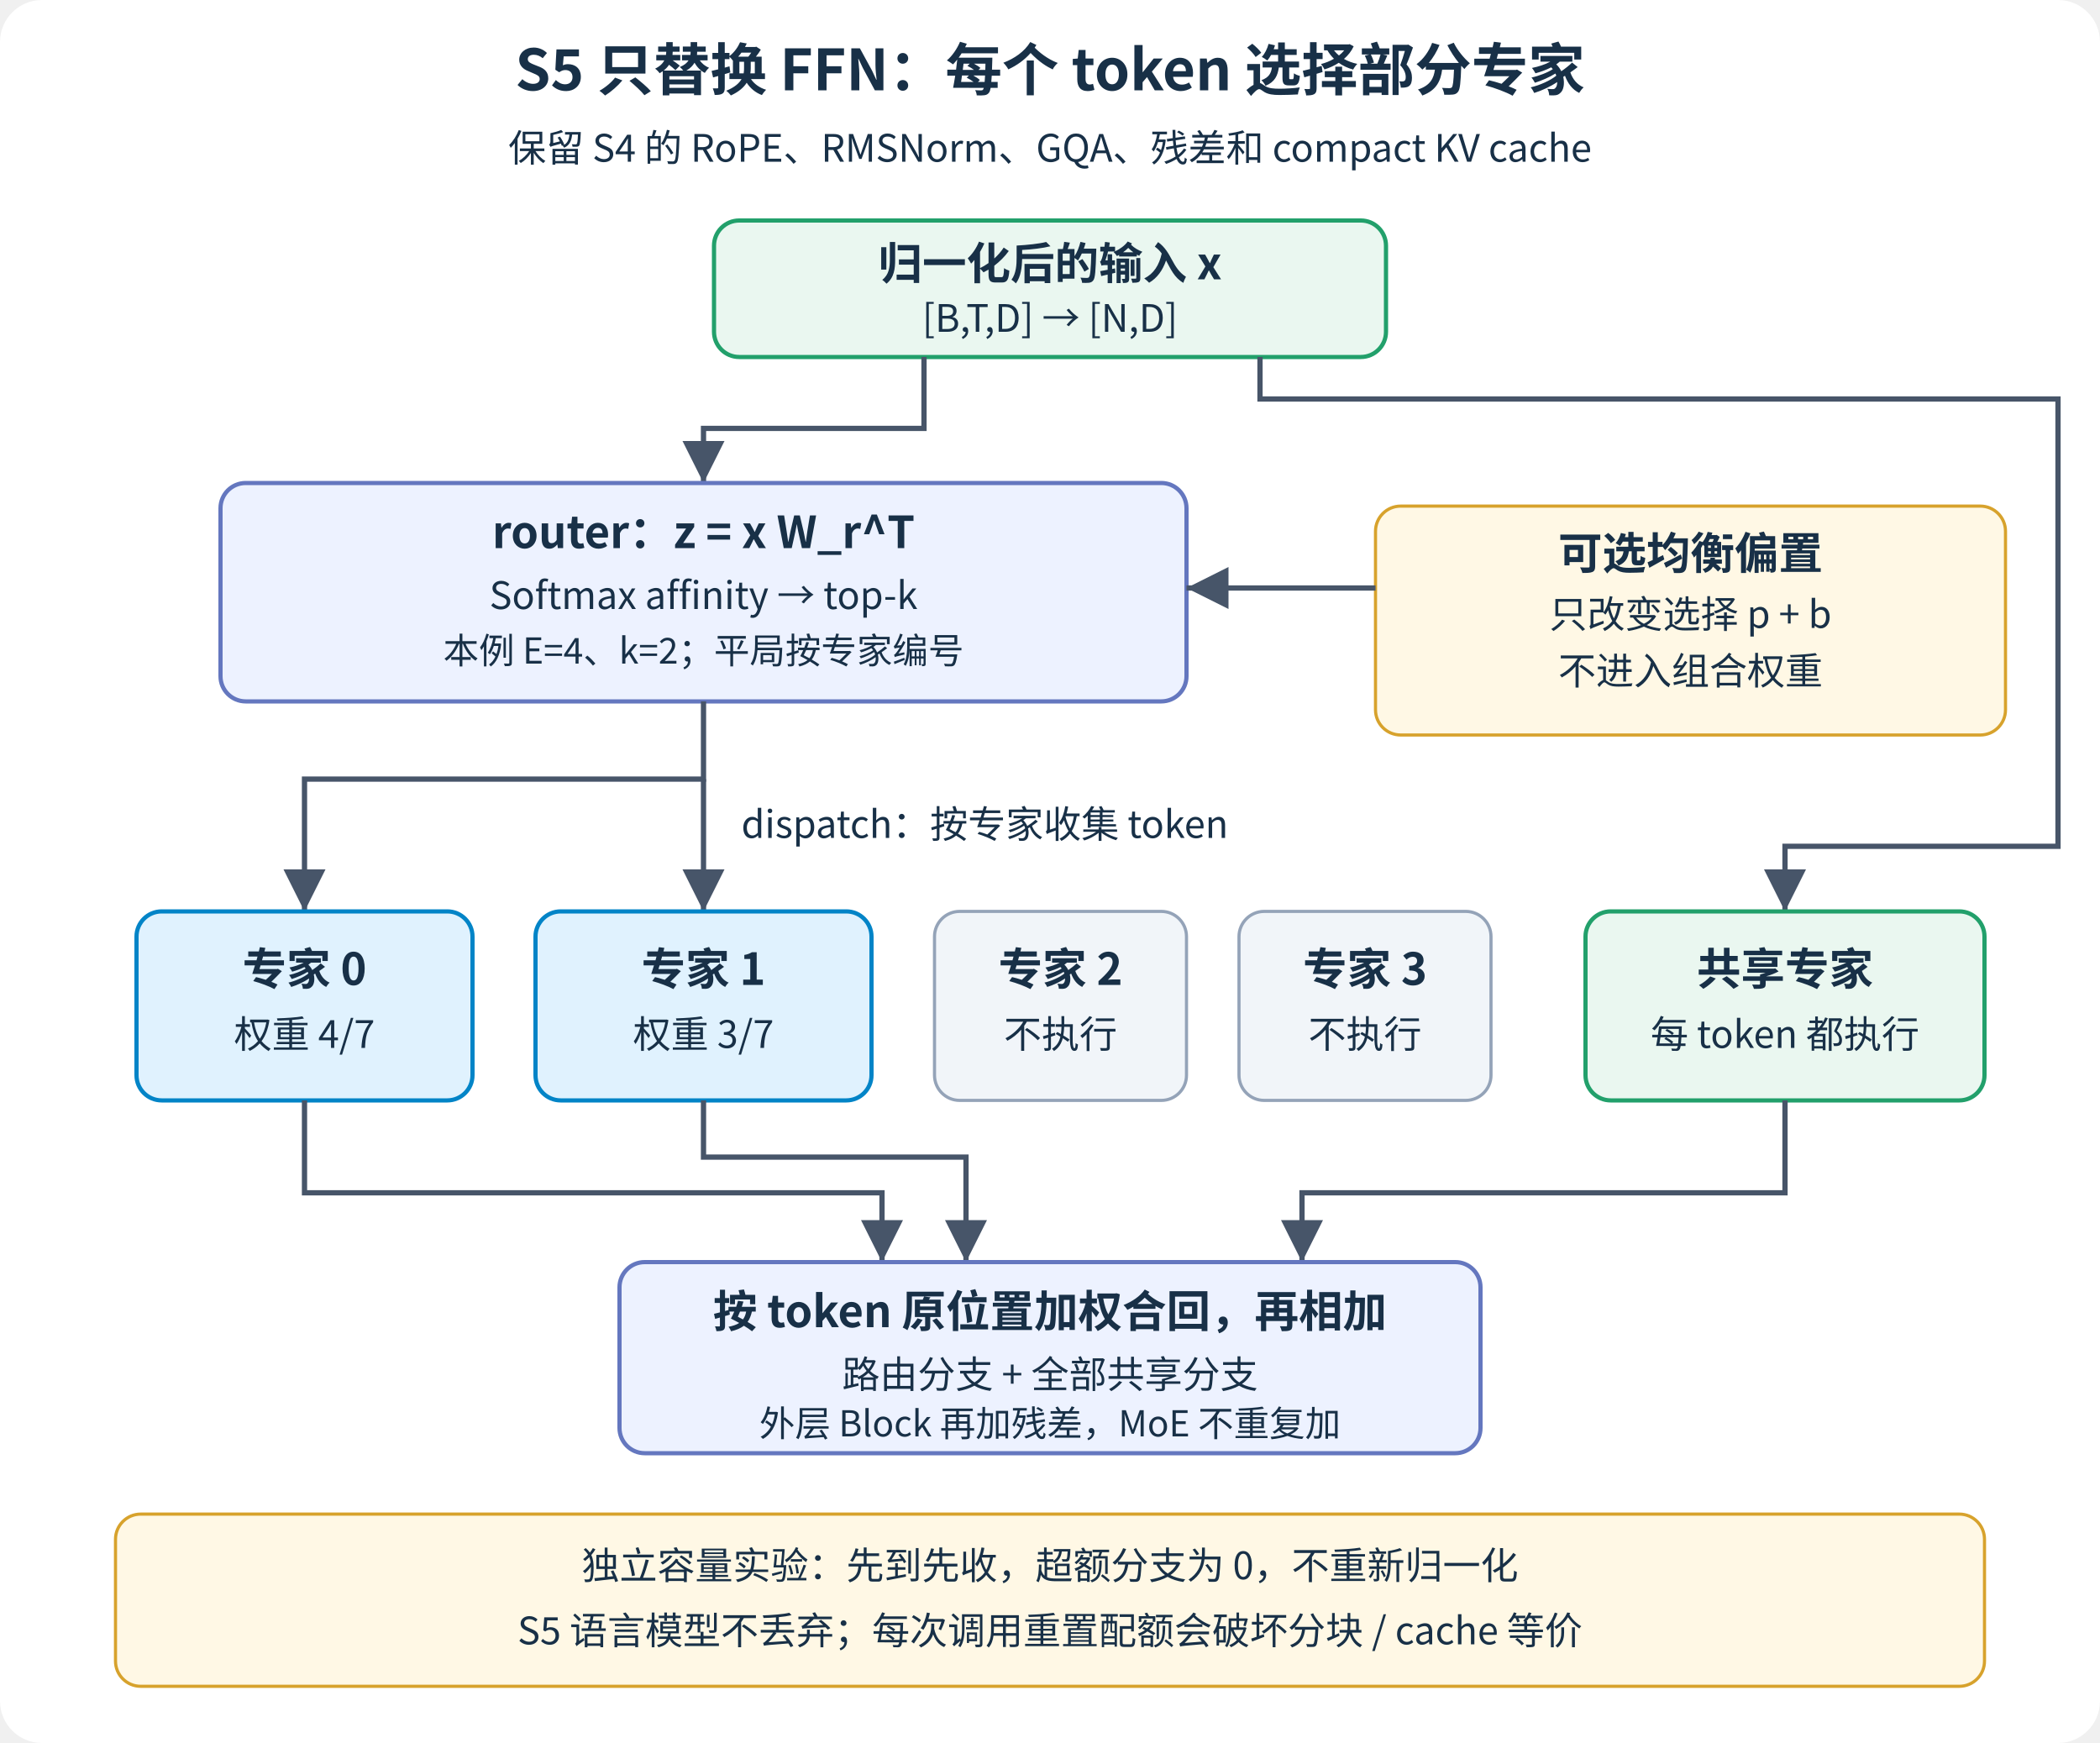
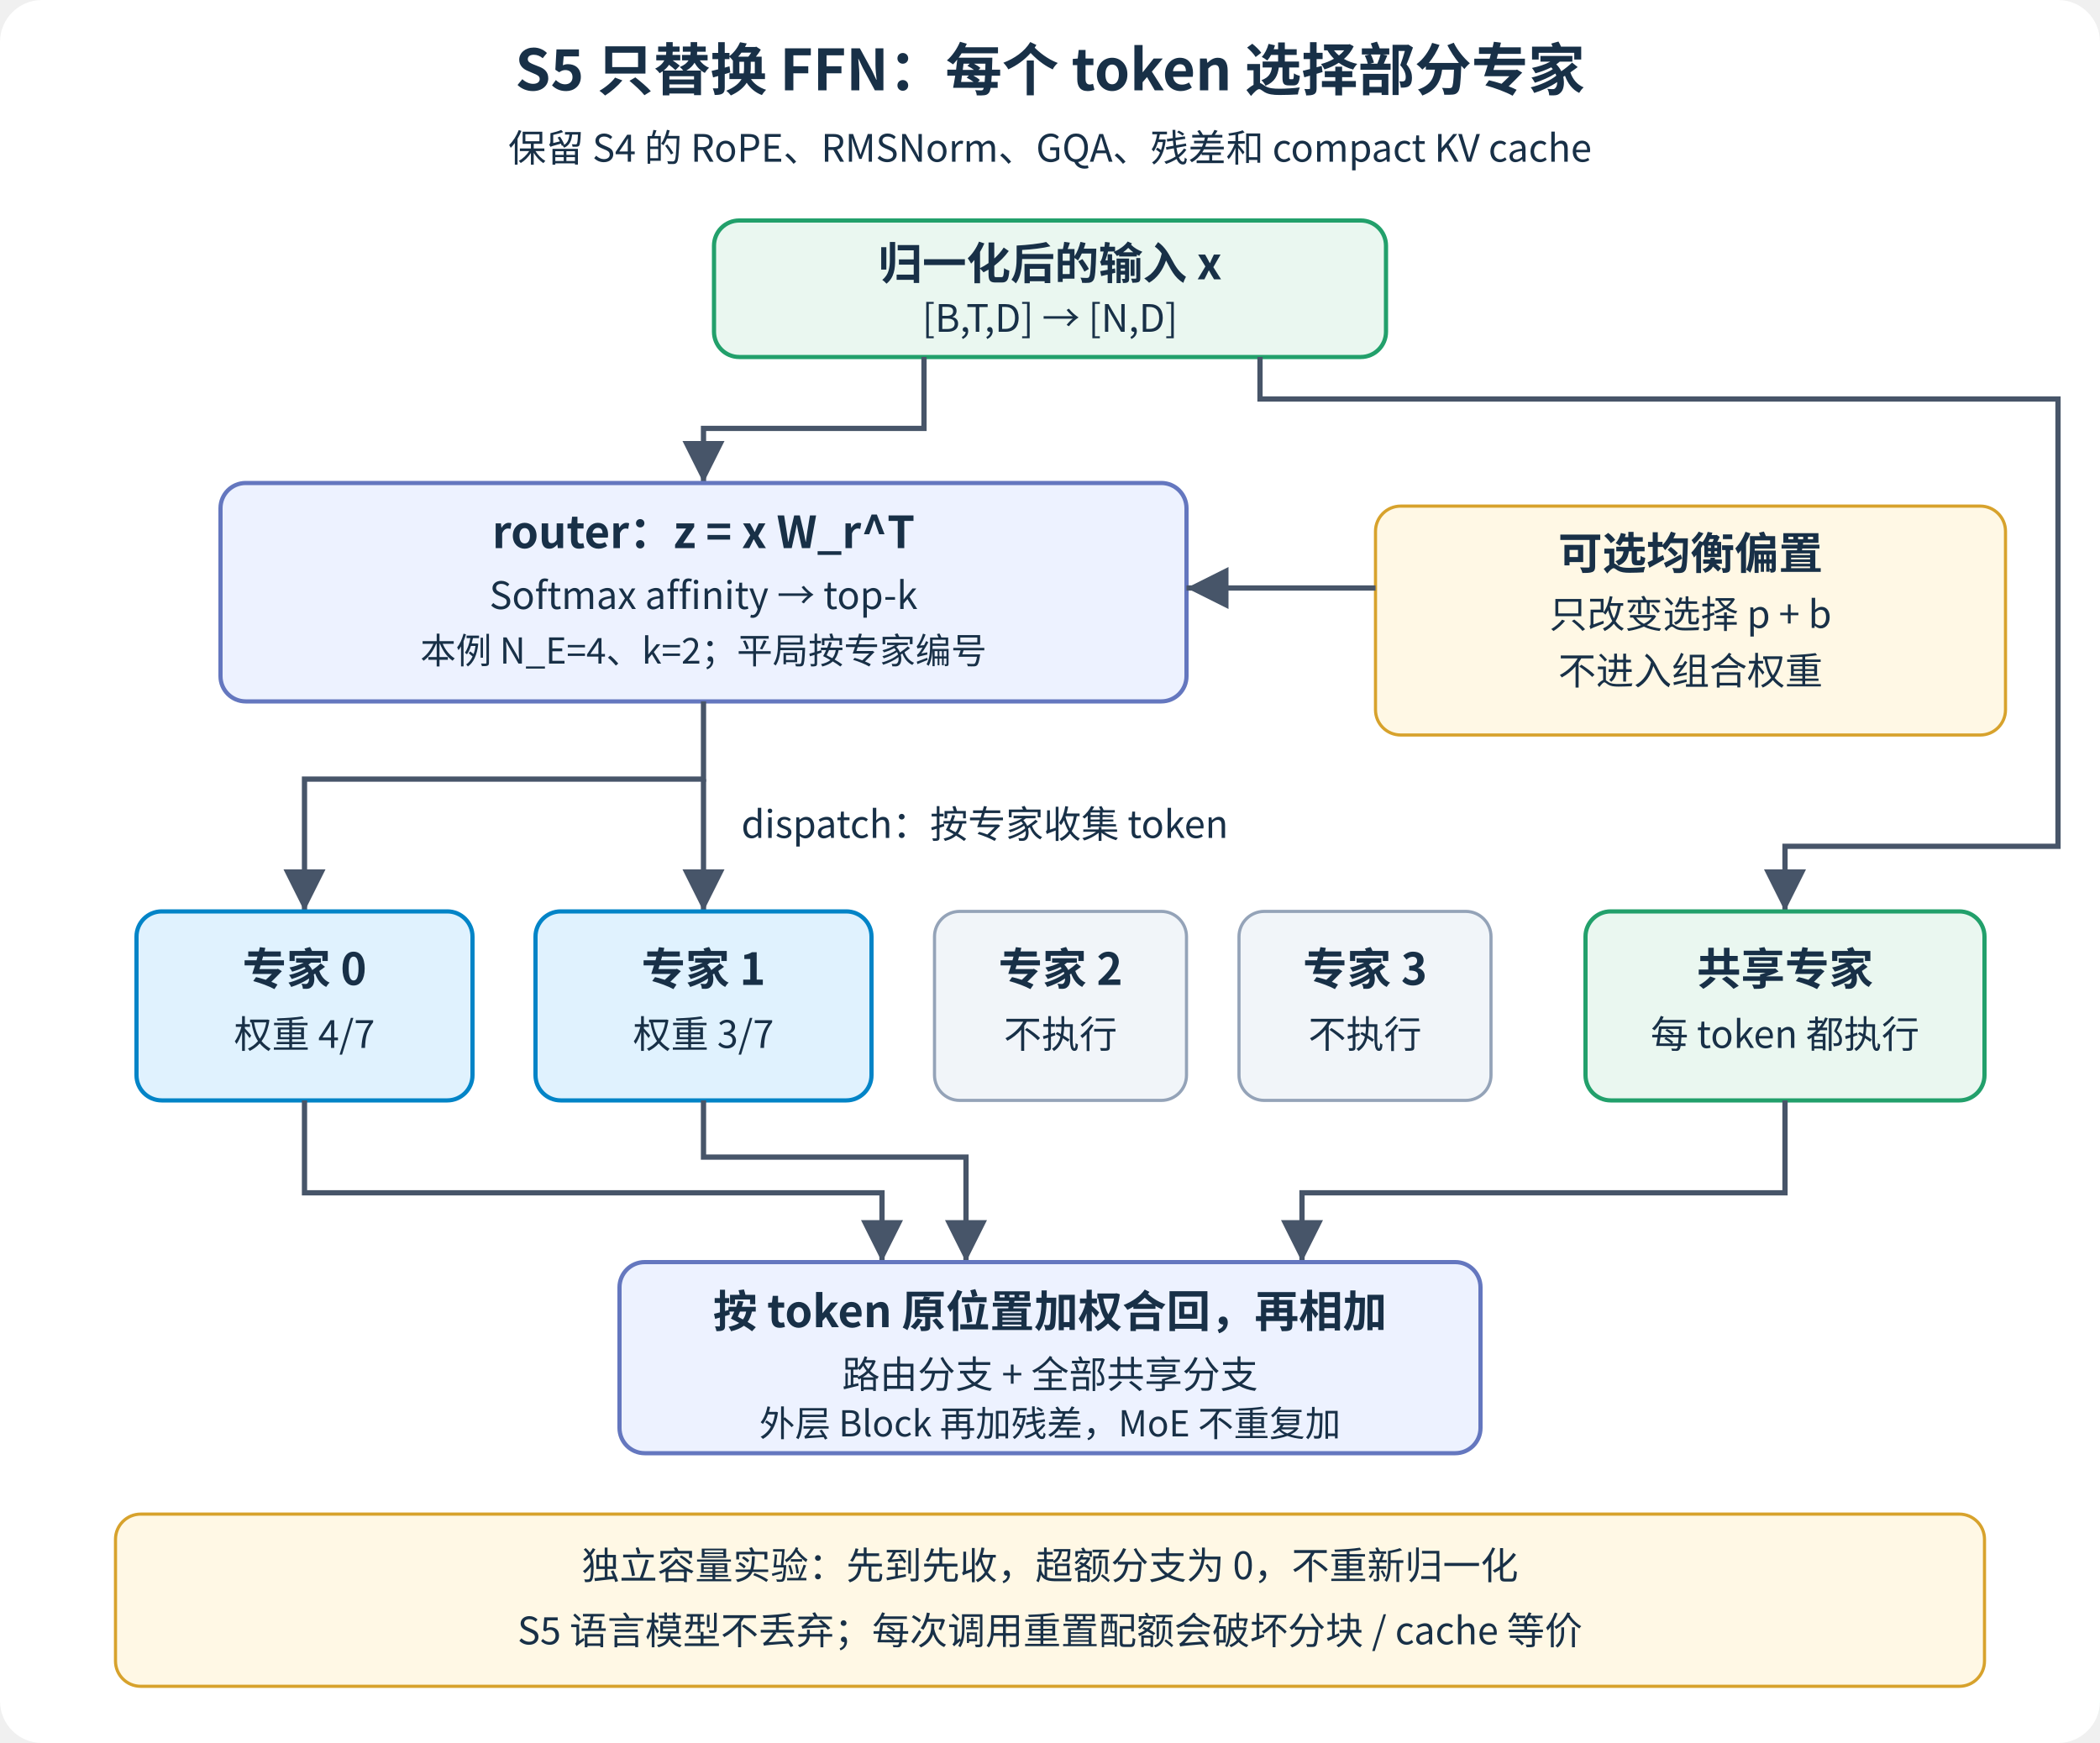
- <svg xmlns="http://www.w3.org/2000/svg" width="1000" height="830" viewBox="0 0 1000 830" role="img" aria-labelledby="title desc">
+ <svg xmlns="http://www.w3.org/2000/svg" viewBox="0 0 1000 830" role="img" aria-labelledby="title desc" width="1000" height="830">
  <defs>
    <marker id="arrow" markerWidth="9" markerHeight="9" refX="8" refY="4" orient="auto">
      <path d="M0 0L8 4L0 8Z" fill="#475569" />
    </marker>
    <style>
      text { font-family: "Noto Sans CJK SC", "NotoSansCJKSC", sans-serif; fill: #183047; }
      .title { font-size: 27px; font-weight: 700; }
      .label { font-size: 21px; font-weight: 600; }
      .small { font-size: 18px; }
      .tiny { font-size: 17px; }
      .line { stroke: #475569; stroke-width: 2.5; fill: none; marker-end: url(#arrow); }
      .selected { fill: #e0f2fe; stroke: #0284c7; stroke-width: 2; }
      .idle { fill: #f1f5f9; stroke: #94a3b8; stroke-width: 1.5; }
    </style>
  </defs>
  <rect width="1000" height="830" rx="20" fill="#ffffff" />
  <text x="500" y="43" text-anchor="middle" class="title">S5 只替换 FFN：每个 token 选择部分专家</text>
  <text x="500" y="77" text-anchor="middle" class="small">保留 S4 的 RoPE、RMSNorm、GQA、残差和 compact KV cache</text>
  <rect x="340" y="105" width="320" height="65" rx="12" fill="#eaf7f0" stroke="#22a06b" stroke-width="2" />
  <text x="500" y="133" text-anchor="middle" class="label">归一化后的输入 x</text>
  <text x="500" y="158" text-anchor="middle" class="small">[B,T,D] → [N,D]</text>
  <path d="M440 170V204H335V230" class="line" />
  <path d="M600 170V190H980V403H850V434" class="line" />
  <rect x="105" y="230" width="460" height="104" rx="12" fill="#edf2ff" stroke="#6477bf" stroke-width="2" />
  <text x="335" y="261" text-anchor="middle" class="label">router：z = x W_r^T</text>
  <text x="335" y="290" text-anchor="middle" class="small">Softmax affinity → top-k</text>
-   <text x="335" y="316" text-anchor="middle" class="tiny">本例 E=4、k=2；平局按专家编号</text>
+   <text x="335" y="316" text-anchor="middle" class="tiny">本例 N_E=4、k=2；平局按专家编号</text>
  <rect x="655" y="241" width="300" height="109" rx="12" fill="#fff8e5" stroke="#d7a22c" stroke-width="1.5" />
  <text x="805" y="271" text-anchor="middle" class="label">可选均衡偏置</text>
  <text x="805" y="299" text-anchor="middle" class="small">只改变选择 p + b</text>
  <text x="805" y="326" text-anchor="middle" class="small">不进入组合权重</text>
  <path d="M655 280H565" class="line" />
  <path d="M335 334V371H145V434" class="line" />
  <path d="M335 371H335V434" class="line" />
  <text x="353" y="399" class="small">dispatch：按专家收集 token</text>
  <rect x="65" y="434" width="160" height="90" rx="12" class="selected" />
  <rect x="255" y="434" width="160" height="90" rx="12" class="selected" />
  <rect x="445" y="434" width="120" height="90" rx="12" class="idle" />
  <rect x="590" y="434" width="120" height="90" rx="12" class="idle" />
  <rect x="755" y="434" width="190" height="90" rx="12" fill="#eaf7f0" stroke="#22a06b" stroke-width="2" />
  <text x="145" y="469" text-anchor="middle" class="label">专家 0</text>
  <text x="145" y="499" text-anchor="middle" class="small">权重 4/7</text>
  <text x="335" y="469" text-anchor="middle" class="label">专家 1</text>
  <text x="335" y="499" text-anchor="middle" class="small">权重 3/7</text>
  <text x="505" y="469" text-anchor="middle" class="label">专家 2</text>
  <text x="505" y="499" text-anchor="middle" class="small">不执行</text>
  <text x="650" y="469" text-anchor="middle" class="label">专家 3</text>
  <text x="650" y="499" text-anchor="middle" class="small">不执行</text>
  <text x="850" y="469" text-anchor="middle" class="label">共享专家</text>
  <text x="850" y="499" text-anchor="middle" class="small">每 token 都执行</text>
  <path d="M145 524V568H420V601" class="line" />
  <path d="M335 524V551H460V601" class="line" />
  <path d="M850 524V568H620V601" class="line" />
  <rect x="295" y="601" width="410" height="91" rx="12" fill="#edf2ff" stroke="#6477bf" stroke-width="2" />
  <text x="500" y="632" text-anchor="middle" class="label">按 token 原位置加权合回，再相加</text>
  <text x="500" y="661" text-anchor="middle" class="small">路由分支 + 全部共享分支</text>
  <text x="500" y="684" text-anchor="middle" class="tiny">外层 Block 再加残差，MoE 不重复加</text>
  <rect x="55" y="721" width="890" height="82" rx="12" fill="#fff8e5" stroke="#d7a22c" stroke-width="1.5" />
  <text x="500" y="752" text-anchor="middle" class="small">独立容量实验：先到先收，超额分支为 0，不重新归一化</text>
  <text x="500" y="783" text-anchor="middle" class="small">S5 语言模型不丢弃；每次调用重置配额会破坏分块 / cache 等价</text>
</svg>
